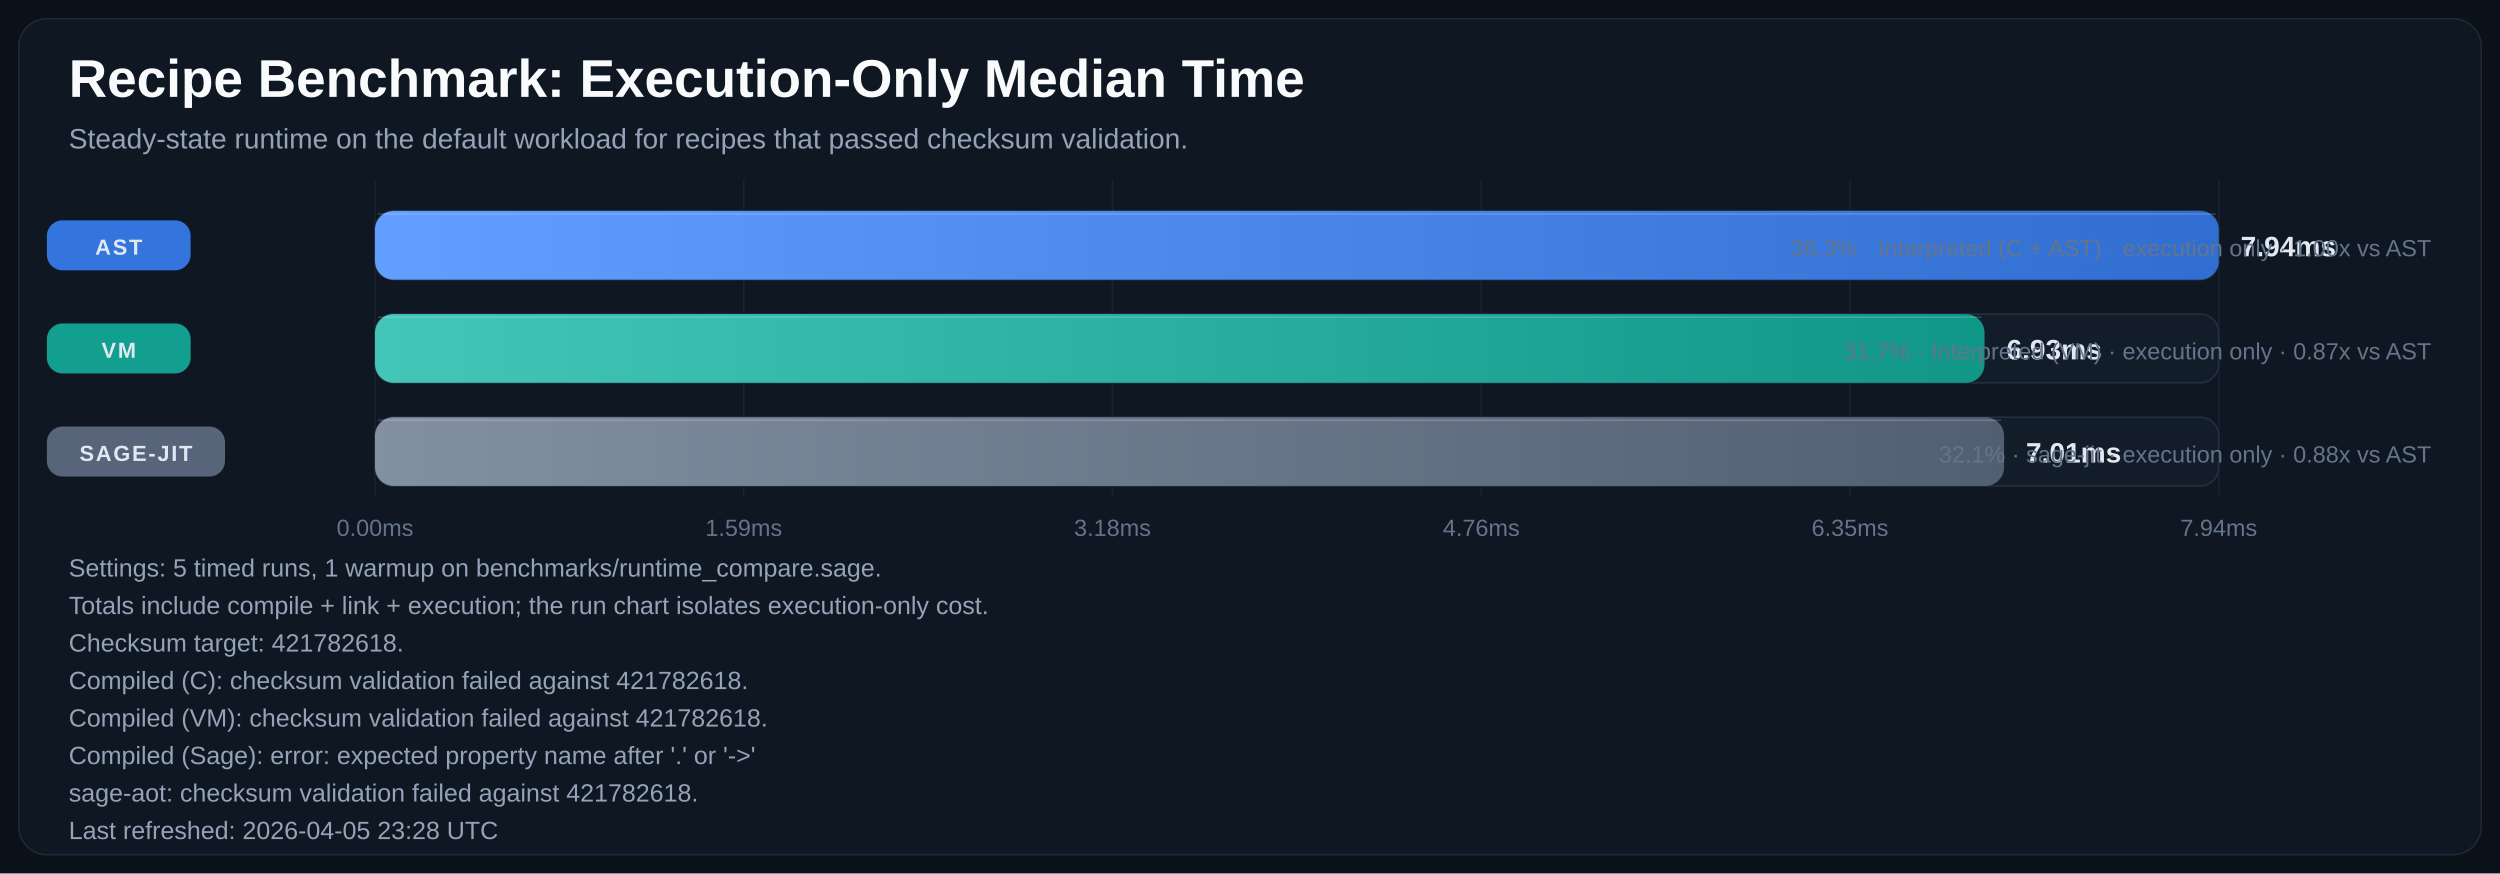
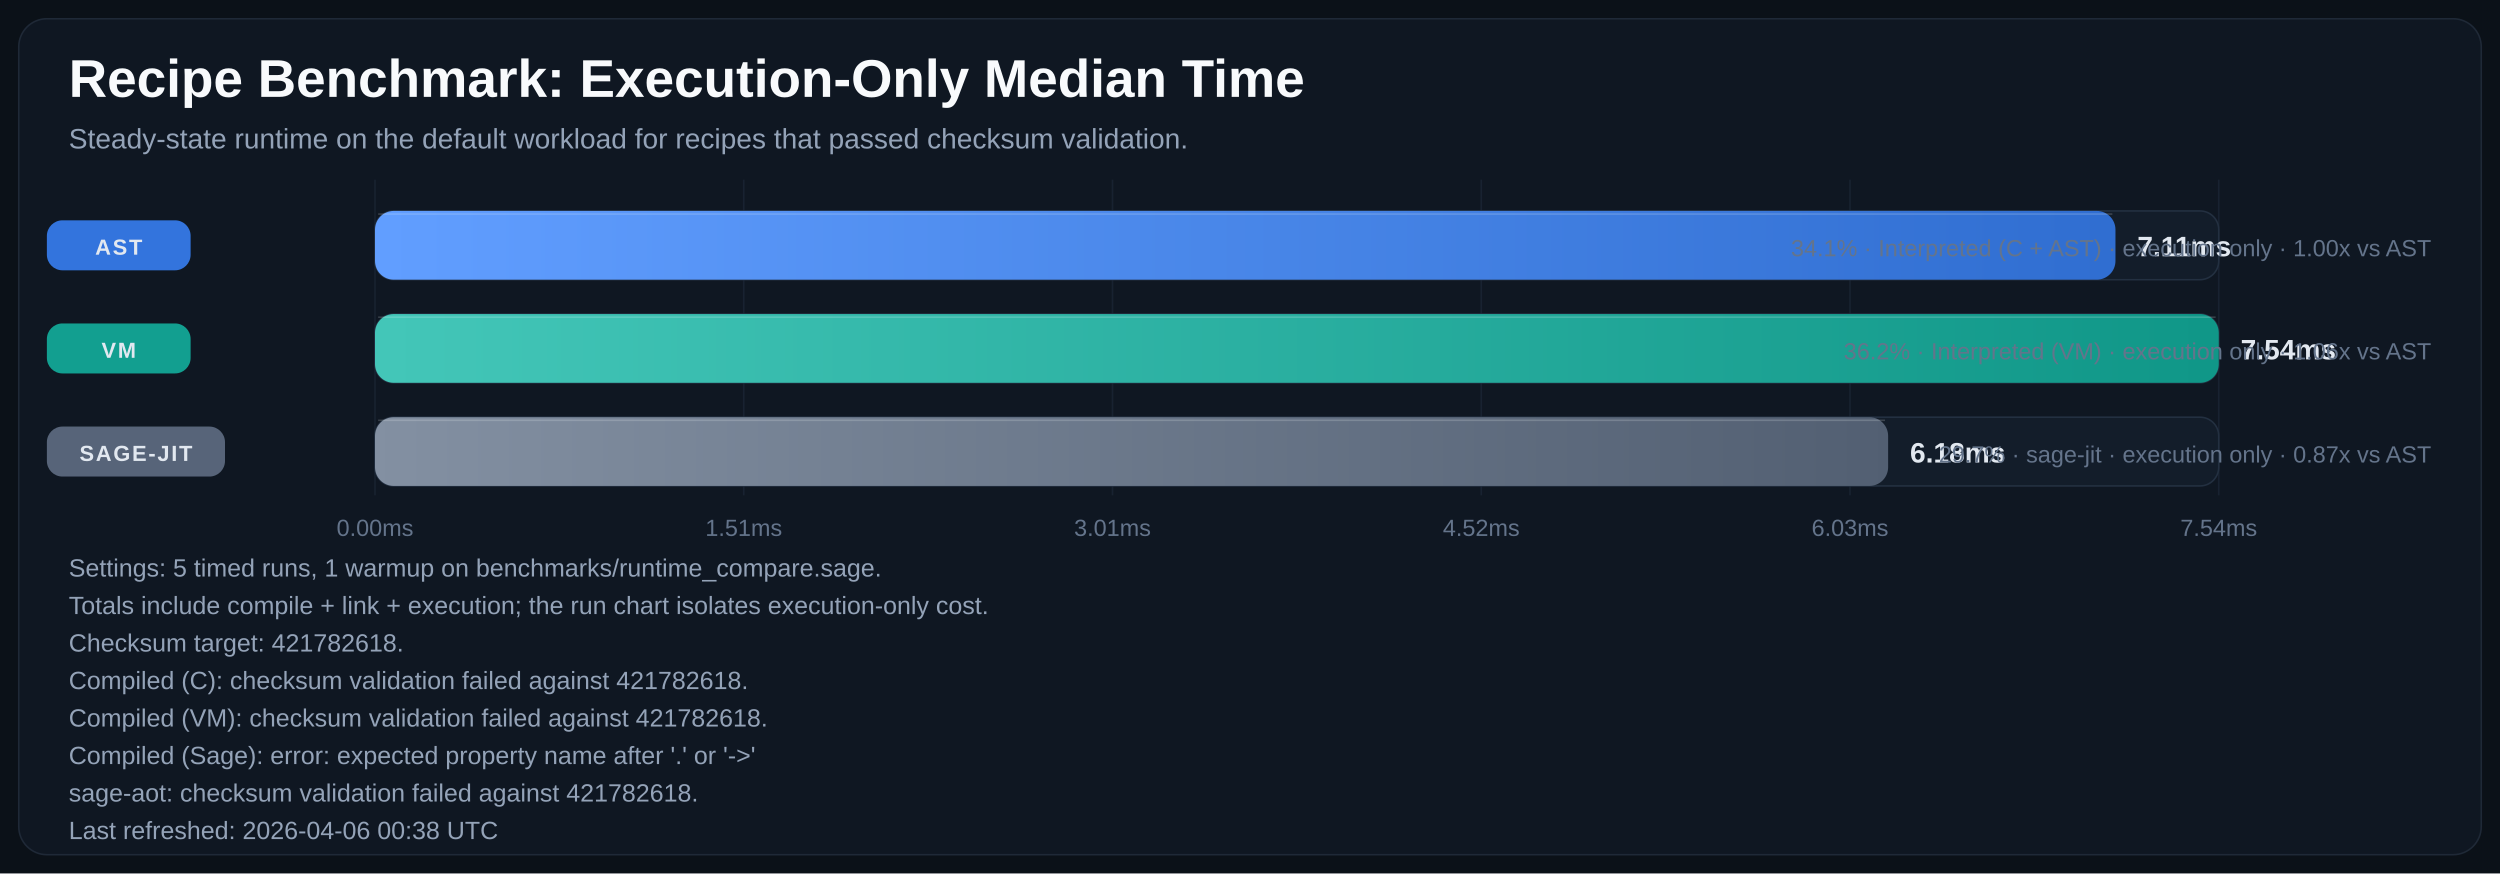
<svg xmlns="http://www.w3.org/2000/svg" width="1600" height="559" viewBox="0 0 1600 559" role="img" aria-labelledby="title desc">
  <defs>
    <linearGradient id="bar-gradient-0" x1="0%" y1="0%" x2="100%" y2="0%">
      <stop offset="0%" stop-color="#619EFF" />
      <stop offset="100%" stop-color="#306ED1" />
    </linearGradient>
    <linearGradient id="bar-gradient-1" x1="0%" y1="0%" x2="100%" y2="0%">
      <stop offset="0%" stop-color="#43C6B8" />
      <stop offset="100%" stop-color="#109788" />
    </linearGradient>
    <linearGradient id="bar-gradient-2" x1="0%" y1="0%" x2="100%" y2="0%">
      <stop offset="0%" stop-color="#8390A2" />
      <stop offset="100%" stop-color="#525F72" />
    </linearGradient>
  </defs>
  <rect width="100%" height="100%" fill="#0B1118" />
  <rect x="12" y="12" width="1576" height="535" rx="18" fill="#0F1722" stroke="#1F2937" />
  <text x="44" y="62" fill="#F8FAFC" font-size="34" font-family="Segoe UI, Arial, sans-serif" font-weight="700">Recipe Benchmark: Execution-Only Median Time</text>
  <text x="44" y="95" fill="#94A3B8" font-size="18" font-family="Segoe UI, Arial, sans-serif">Steady-state runtime on the default workload for recipes that passed checksum validation.</text>
  <line x1="240.0" y1="115" x2="240.0" y2="317" stroke="#182231" stroke-width="1" />
  <text x="240.0" y="343" text-anchor="middle" fill="#64748B" font-size="15" font-family="Segoe UI, Arial, sans-serif">0.00ms</text>
  <line x1="476.0" y1="115" x2="476.0" y2="317" stroke="#182231" stroke-width="1" />
-   <text x="476.0" y="343" text-anchor="middle" fill="#64748B" font-size="15" font-family="Segoe UI, Arial, sans-serif">1.59ms</text>
+   <text x="476.0" y="343" text-anchor="middle" fill="#64748B" font-size="15" font-family="Segoe UI, Arial, sans-serif">1.51ms</text>
  <line x1="712.0" y1="115" x2="712.0" y2="317" stroke="#182231" stroke-width="1" />
-   <text x="712.0" y="343" text-anchor="middle" fill="#64748B" font-size="15" font-family="Segoe UI, Arial, sans-serif">3.18ms</text>
+   <text x="712.0" y="343" text-anchor="middle" fill="#64748B" font-size="15" font-family="Segoe UI, Arial, sans-serif">3.01ms</text>
  <line x1="948.0" y1="115" x2="948.0" y2="317" stroke="#182231" stroke-width="1" />
-   <text x="948.0" y="343" text-anchor="middle" fill="#64748B" font-size="15" font-family="Segoe UI, Arial, sans-serif">4.76ms</text>
+   <text x="948.0" y="343" text-anchor="middle" fill="#64748B" font-size="15" font-family="Segoe UI, Arial, sans-serif">4.52ms</text>
  <line x1="1184.0" y1="115" x2="1184.0" y2="317" stroke="#182231" stroke-width="1" />
-   <text x="1184.0" y="343" text-anchor="middle" fill="#64748B" font-size="15" font-family="Segoe UI, Arial, sans-serif">6.35ms</text>
+   <text x="1184.0" y="343" text-anchor="middle" fill="#64748B" font-size="15" font-family="Segoe UI, Arial, sans-serif">6.03ms</text>
  <line x1="1420.0" y1="115" x2="1420.0" y2="317" stroke="#182231" stroke-width="1" />
-   <text x="1420.0" y="343" text-anchor="middle" fill="#64748B" font-size="15" font-family="Segoe UI, Arial, sans-serif">7.94ms</text>
+   <text x="1420.0" y="343" text-anchor="middle" fill="#64748B" font-size="15" font-family="Segoe UI, Arial, sans-serif">7.54ms</text>
  <rect x="30" y="141.0" width="92" height="32" rx="10" fill="#3479E6" opacity="0.95" />
  <text x="76.0" y="163.0" text-anchor="middle" fill="#E2E8F0" font-size="14" font-family="Segoe UI, Arial, sans-serif" font-weight="700" letter-spacing="1.1">AST</text>
  <rect x="240" y="135" width="1180" height="44" rx="12" fill="#131D2A" stroke="#233041" />
-   <rect x="240" y="135" width="1180.0" height="44" rx="12" fill="url(#bar-gradient-0)" />
-   <line x1="242.0" y1="137.0" x2="1418.0" y2="137.0" stroke="#F8FAFC" stroke-opacity="0.18" />
-   <text x="1434.0" y="164.0" fill="#E2E8F0" font-size="18" font-family="Segoe UI, Arial, sans-serif" font-weight="700">7.94ms</text>
-   <text x="1556" y="164.0" text-anchor="end" fill="#64748B" font-size="15" font-family="Segoe UI, Arial, sans-serif">36.3% · Interpreted (C + AST) · execution only · 1.00x vs AST</text>
+   <rect x="240" y="135" width="1113.9" height="44" rx="12" fill="url(#bar-gradient-0)" />
+   <line x1="242.0" y1="137.0" x2="1351.9" y2="137.0" stroke="#F8FAFC" stroke-opacity="0.18" />
+   <text x="1367.9" y="164.0" fill="#E2E8F0" font-size="18" font-family="Segoe UI, Arial, sans-serif" font-weight="700">7.11ms</text>
+   <text x="1556" y="164.0" text-anchor="end" fill="#64748B" font-size="15" font-family="Segoe UI, Arial, sans-serif">34.1% · Interpreted (C + AST) · execution only · 1.00x vs AST</text>
  <rect x="30" y="207.0" width="92" height="32" rx="10" fill="#12A695" opacity="0.95" />
  <text x="76.0" y="229.0" text-anchor="middle" fill="#E2E8F0" font-size="14" font-family="Segoe UI, Arial, sans-serif" font-weight="700" letter-spacing="1.1">VM</text>
  <rect x="240" y="201" width="1180" height="44" rx="12" fill="#131D2A" stroke="#233041" />
-   <rect x="240" y="201" width="1030.1" height="44" rx="12" fill="url(#bar-gradient-1)" />
-   <line x1="242.0" y1="203.0" x2="1268.1" y2="203.0" stroke="#F8FAFC" stroke-opacity="0.18" />
-   <text x="1284.1" y="230.0" fill="#E2E8F0" font-size="18" font-family="Segoe UI, Arial, sans-serif" font-weight="700">6.93ms</text>
-   <text x="1556" y="230.0" text-anchor="end" fill="#64748B" font-size="15" font-family="Segoe UI, Arial, sans-serif">31.7% · Interpreted (VM) · execution only · 0.87x vs AST</text>
+   <rect x="240" y="201" width="1180.0" height="44" rx="12" fill="url(#bar-gradient-1)" />
+   <line x1="242.0" y1="203.0" x2="1418.0" y2="203.0" stroke="#F8FAFC" stroke-opacity="0.18" />
+   <text x="1434.0" y="230.0" fill="#E2E8F0" font-size="18" font-family="Segoe UI, Arial, sans-serif" font-weight="700">7.54ms</text>
+   <text x="1556" y="230.0" text-anchor="end" fill="#64748B" font-size="15" font-family="Segoe UI, Arial, sans-serif">36.2% · Interpreted (VM) · execution only · 1.06x vs AST</text>
  <rect x="30" y="273.0" width="114" height="32" rx="10" fill="#5A687D" opacity="0.95" />
  <text x="87.0" y="295.0" text-anchor="middle" fill="#E2E8F0" font-size="14" font-family="Segoe UI, Arial, sans-serif" font-weight="700" letter-spacing="1.1">SAGE-JIT</text>
  <rect x="240" y="267" width="1180" height="44" rx="12" fill="#131D2A" stroke="#233041" />
-   <rect x="240" y="267" width="1042.6" height="44" rx="12" fill="url(#bar-gradient-2)" />
-   <line x1="242.0" y1="269.0" x2="1280.6" y2="269.0" stroke="#F8FAFC" stroke-opacity="0.18" />
-   <text x="1296.6" y="296.0" fill="#E2E8F0" font-size="18" font-family="Segoe UI, Arial, sans-serif" font-weight="700">7.01ms</text>
-   <text x="1556" y="296.0" text-anchor="end" fill="#64748B" font-size="15" font-family="Segoe UI, Arial, sans-serif">32.1% · sage-jit · execution only · 0.88x vs AST</text>
+   <rect x="240" y="267" width="968.4" height="44" rx="12" fill="url(#bar-gradient-2)" />
+   <line x1="242.0" y1="269.0" x2="1206.4" y2="269.0" stroke="#F8FAFC" stroke-opacity="0.18" />
+   <text x="1222.4" y="296.0" fill="#E2E8F0" font-size="18" font-family="Segoe UI, Arial, sans-serif" font-weight="700">6.18ms</text>
+   <text x="1556" y="296.0" text-anchor="end" fill="#64748B" font-size="15" font-family="Segoe UI, Arial, sans-serif">29.7% · sage-jit · execution only · 0.87x vs AST</text>
  <text x="44" y="369" fill="#94A3B8" font-size="16" font-family="Segoe UI, Arial, sans-serif">Settings: 5 timed runs, 1 warmup on benchmarks/runtime_compare.sage.</text>
  <text x="44" y="393" fill="#94A3B8" font-size="16" font-family="Segoe UI, Arial, sans-serif">Totals include compile + link + execution; the run chart isolates execution-only cost.</text>
  <text x="44" y="417" fill="#94A3B8" font-size="16" font-family="Segoe UI, Arial, sans-serif">Checksum target: 421782618.</text>
  <text x="44" y="441" fill="#94A3B8" font-size="16" font-family="Segoe UI, Arial, sans-serif">Compiled (C): checksum validation failed against 421782618.</text>
  <text x="44" y="465" fill="#94A3B8" font-size="16" font-family="Segoe UI, Arial, sans-serif">Compiled (VM): checksum validation failed against 421782618.</text>
  <text x="44" y="489" fill="#94A3B8" font-size="16" font-family="Segoe UI, Arial, sans-serif">Compiled (Sage): error: expected property name after '.' or '-&gt;'</text>
  <text x="44" y="513" fill="#94A3B8" font-size="16" font-family="Segoe UI, Arial, sans-serif">sage-aot: checksum validation failed against 421782618.</text>
-   <text x="44" y="537" fill="#94A3B8" font-size="16" font-family="Segoe UI, Arial, sans-serif">Last refreshed: 2026-04-05 23:28 UTC</text>
+   <text x="44" y="537" fill="#94A3B8" font-size="16" font-family="Segoe UI, Arial, sans-serif">Last refreshed: 2026-04-06 00:38 UTC</text>
</svg>
